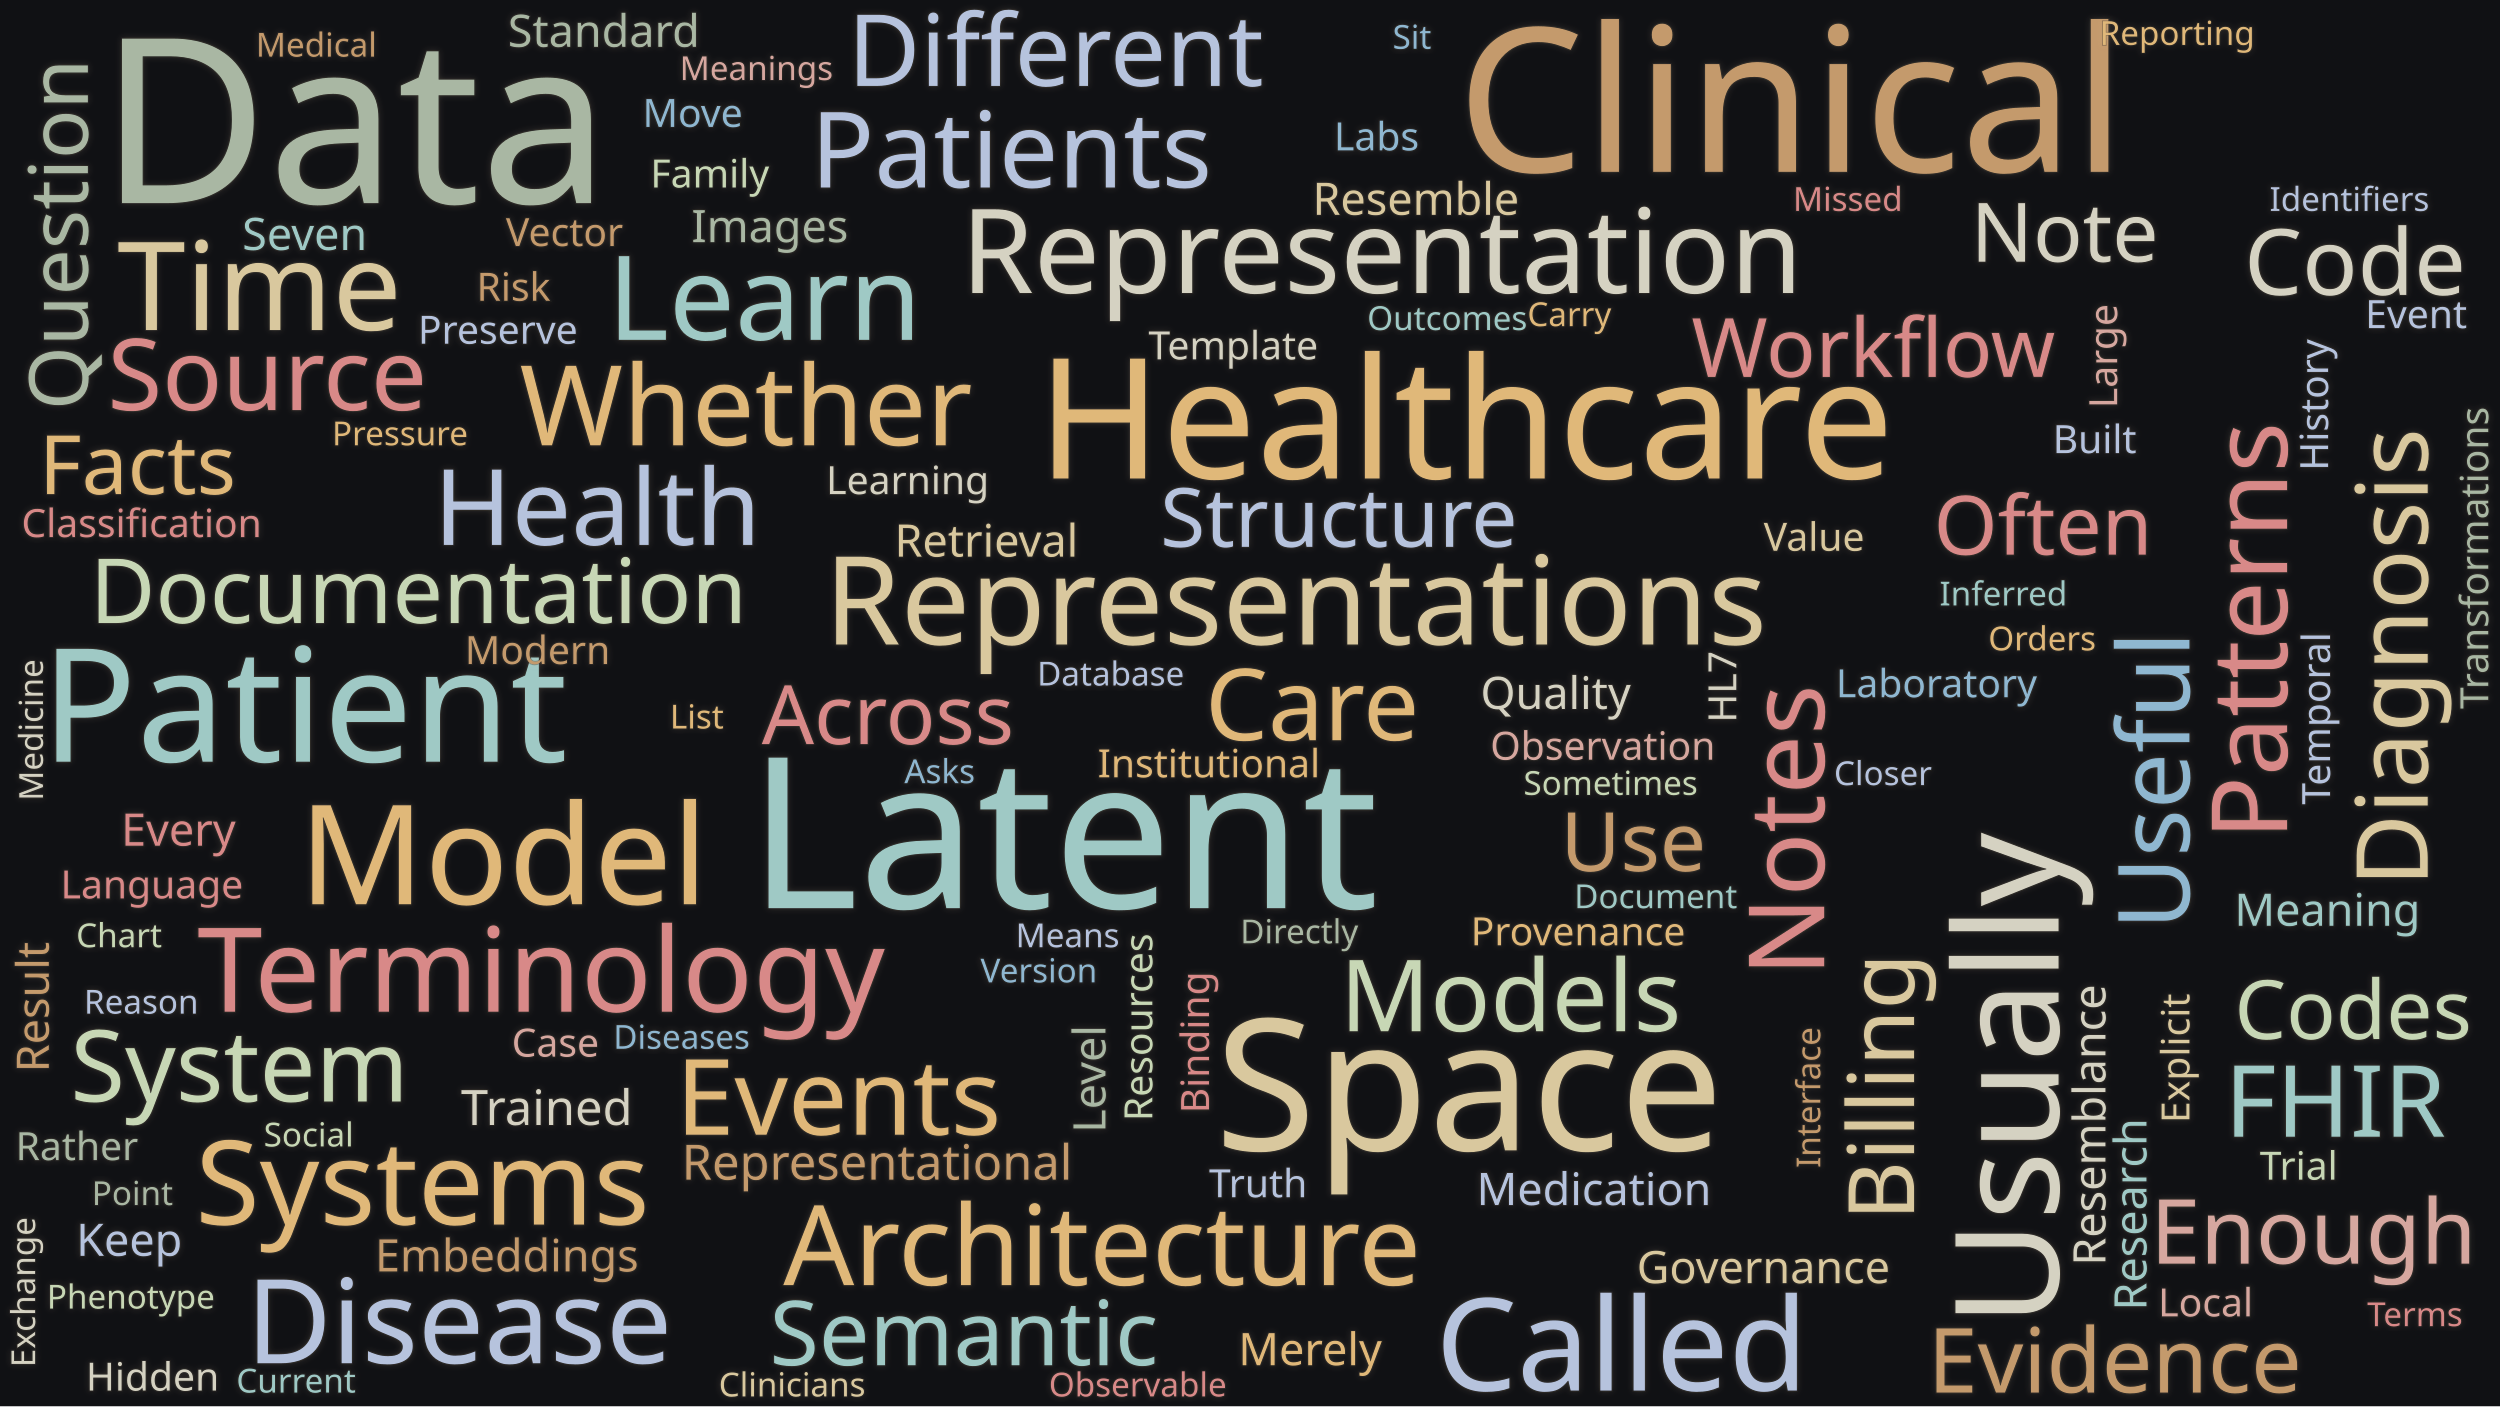
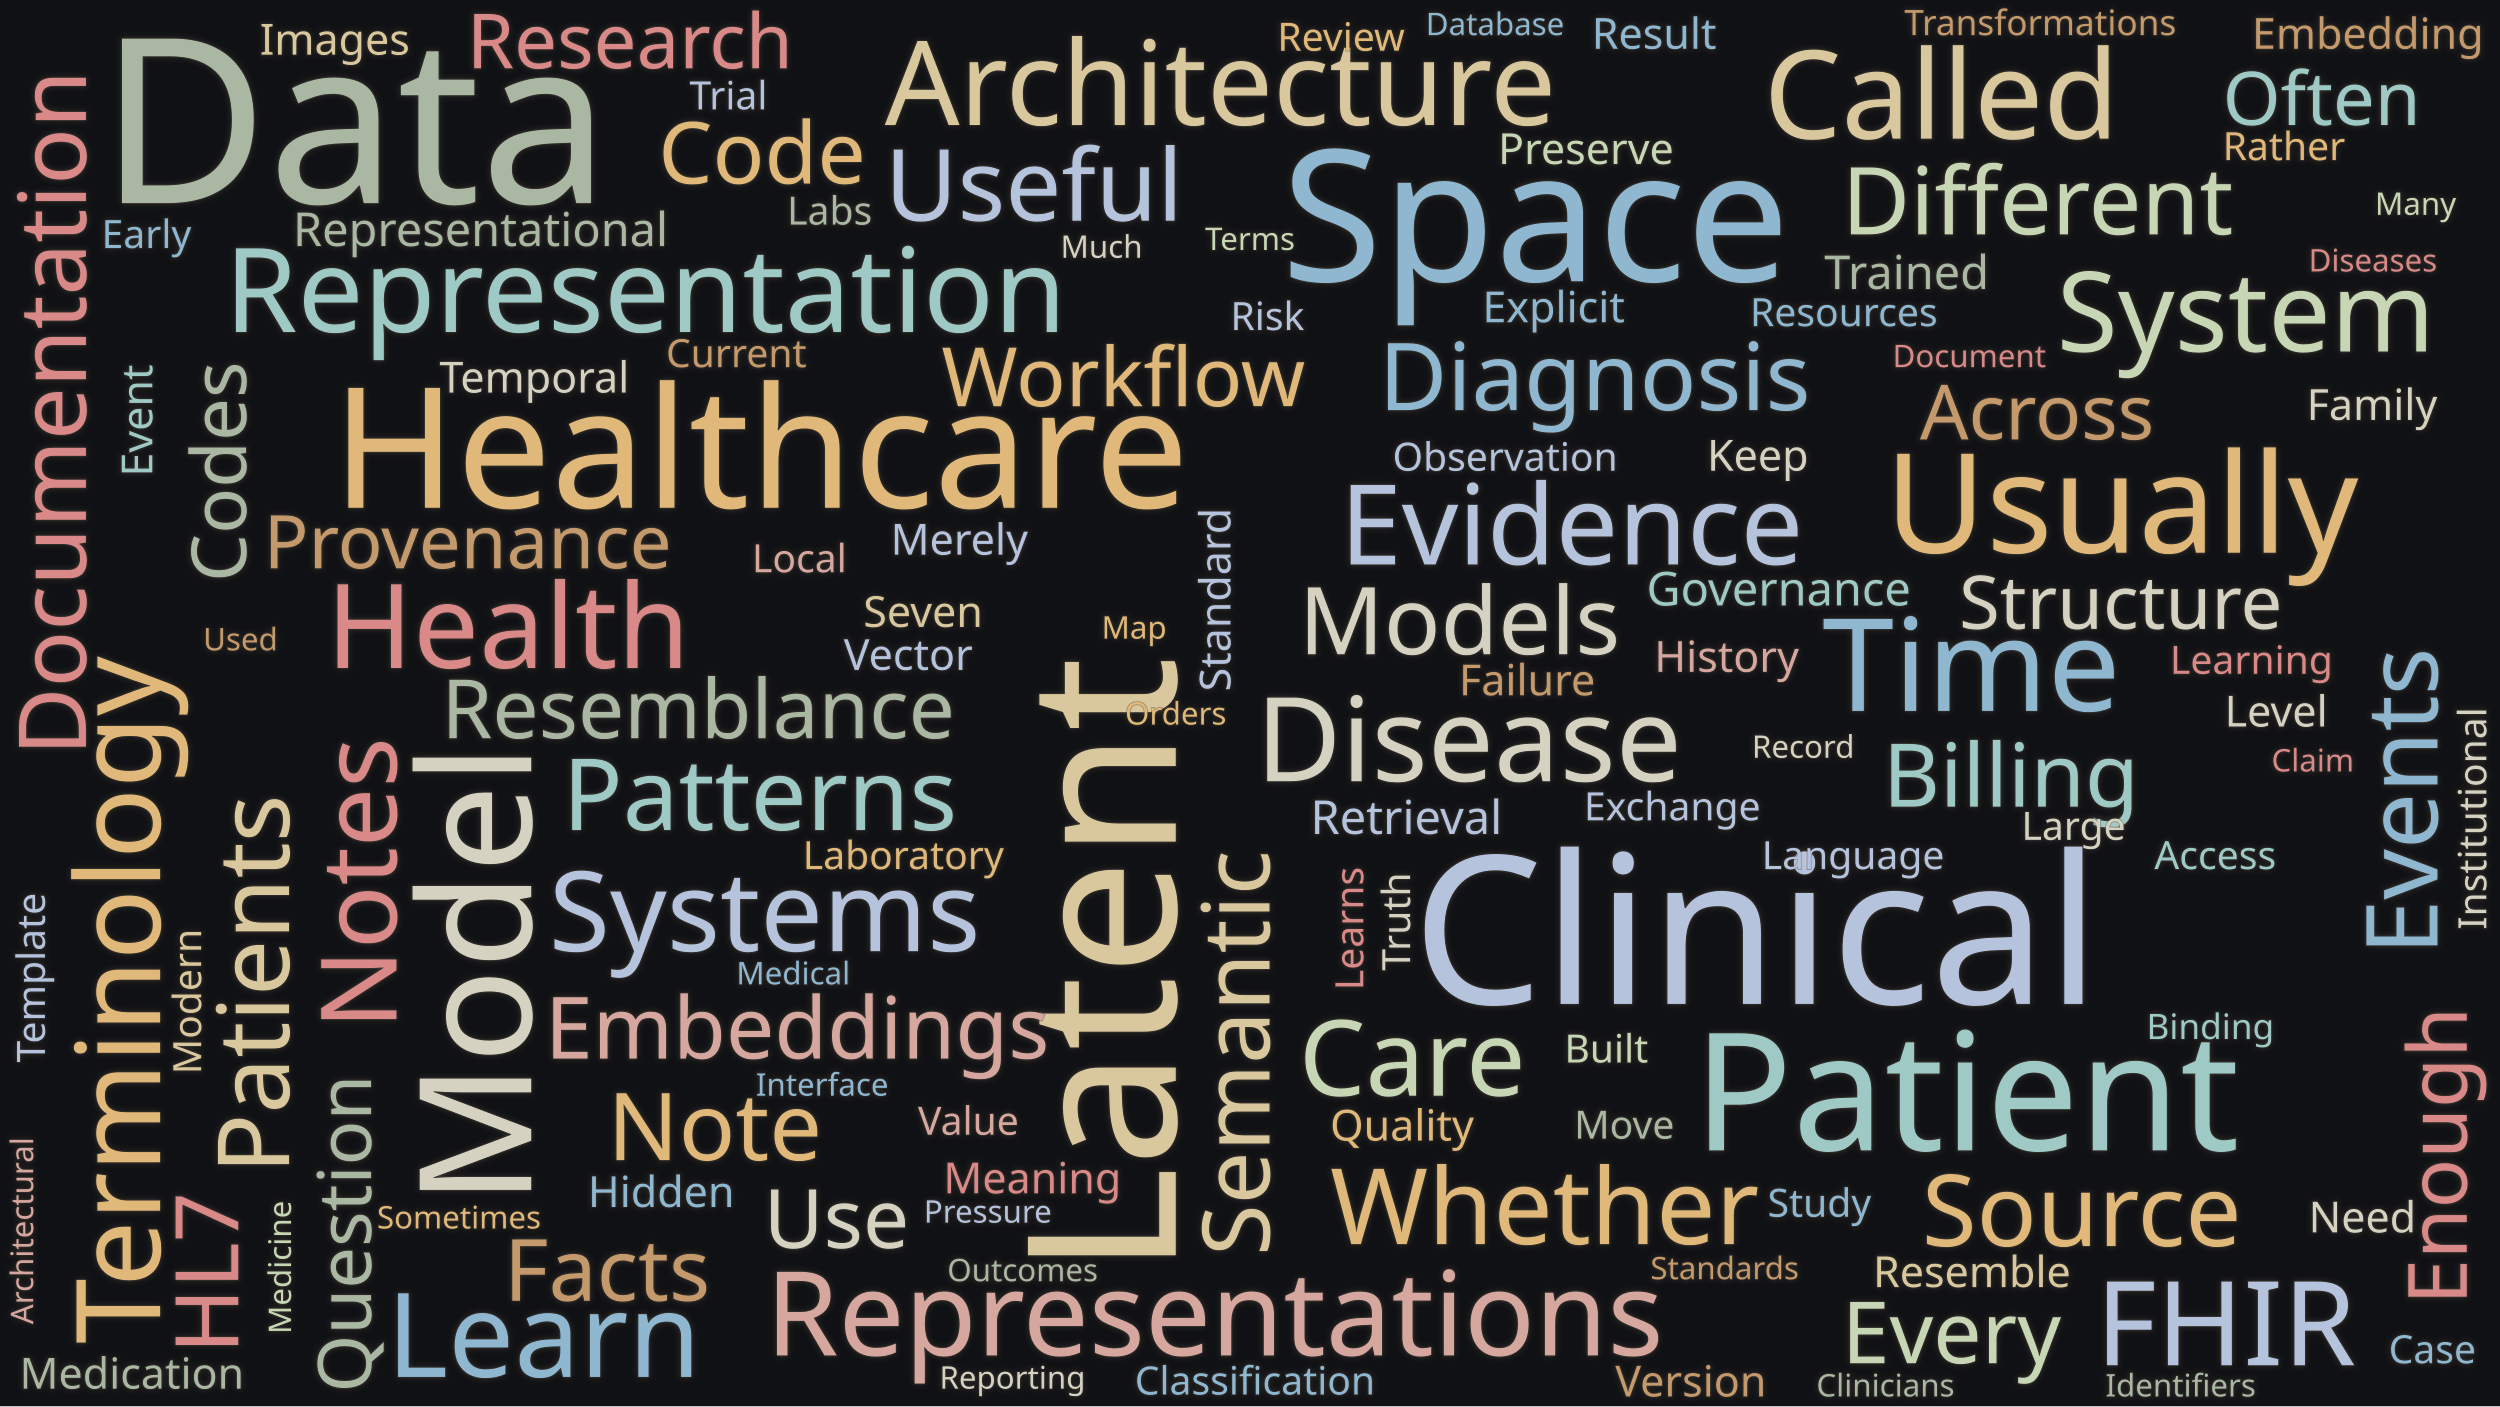
<svg xmlns="http://www.w3.org/2000/svg" role="img" aria-label="Latent Space in Healthcare Data, From the Beginning" width="1280" height="720">
  <defs>
    <filter id="wordGlow" x="-20%" y="-20%" width="140%" height="140%">
      <feDropShadow dx="0" dy="0" stdDeviation="1.6" flood-color="#d8c7a1" flood-opacity="0.18" />
    </filter>
  </defs>
  <style>text { filter: url(#wordGlow); paint-order: stroke fill; stroke: rgba(16,17,20,.34); stroke-width: .9px; }</style>
  <style>text{font-family:'Droid Sans Mono';font-weight:normal;font-style:normal;}</style>
  <rect width="100%" height="100%" style="fill:#101114" />
  <text transform="translate(51,104)" font-size="118" style="fill:#a9b7a3">Data</text>
-   <text transform="translate(383,465)" font-size="108" style="fill:#9fc9c5">Latent</text>
-   <text transform="translate(746,88)" font-size="103" style="fill:#c49a6c">Clinical</text>
-   <text transform="translate(622,589)" font-size="94" style="fill:#d9c89e">Space</text>
-   <text transform="translate(531,245)" font-size="86" style="fill:#e0b879">Healthcare</text>
-   <text transform="translate(21,390)" font-size="81" style="fill:#9fc9c5">Patient</text>
-   <text transform="translate(1054,679) rotate(-90)" font-size="74" style="fill:#d5d2c2">Usually</text>
-   <text transform="translate(153,463)" font-size="71" style="fill:#e0b879">Model</text>
-   <text transform="translate(735,712)" font-size="66" style="fill:#b6c3dd">Called</text>
-   <text transform="translate(422,330)" font-size="63" style="fill:#d9c89e">Representations</text>
-   <text transform="translate(60,169)" font-size="63" style="fill:#d9c89e">Time</text>
-   <text transform="translate(101,518)" font-size="60" style="fill:#d88988">Terminology</text>
-   <text transform="translate(100,627)" font-size="60" style="fill:#e0b879">Systems</text>
-   <text transform="translate(126,698)" font-size="60" style="fill:#b6c3dd">Disease</text>
-   <text transform="translate(492,150)" font-size="60" style="fill:#d5d2c2">Representation</text>
-   <text transform="translate(311,174)" font-size="60" style="fill:#9fc9c5">Learn</text>
-   <text transform="translate(401,658)" font-size="57" style="fill:#e0b879">Architecture</text>
-   <text transform="translate(266,228)" font-size="57" style="fill:#e0b879">Whether</text>
-   <text transform="translate(1171,430) rotate(-90)" font-size="54" style="fill:#d88988">Patterns</text>
-   <text transform="translate(222,279)" font-size="54" style="fill:#b6c3dd">Health</text>
-   <text transform="translate(415,96)" font-size="54" style="fill:#b6c3dd">Patients</text>
-   <text transform="translate(934,500) rotate(-90)" font-size="54" style="fill:#d88988">Notes</text>
-   <text transform="translate(346,581)" font-size="54" style="fill:#e0b879">Events</text>
-   <text transform="translate(36,564)" font-size="51" style="fill:#c7d7b5">System</text>
-   <text transform="translate(1139,582)" font-size="51" style="fill:#9fc9c5">FHIR</text>
-   <text transform="translate(1243,454) rotate(-90)" font-size="51" style="fill:#d9c89e">Diagnosis</text>
-   <text transform="translate(434,44)" font-size="51" style="fill:#b6c3dd">Different</text>
-   <text transform="translate(1121,476) rotate(-90)" font-size="51" style="fill:#8fb7d0">Useful</text>
-   <text transform="translate(617,379)" font-size="51" style="fill:#e0b879">Care</text>
-   <text transform="translate(686,528)" font-size="51" style="fill:#c7d7b5">Models</text>
-   <text transform="translate(55,210)" font-size="51" style="fill:#d88988">Source</text>
-   <text transform="translate(980,625) rotate(-90)" font-size="47" style="fill:#d9c89e">Billing</text>
-   <text transform="translate(1149,151)" font-size="47" style="fill:#d5d2c2">Code</text>
-   <text transform="translate(46,319)" font-size="46" style="fill:#c7d7b5">Documentation</text>
-   <text transform="translate(394,699)" font-size="46" style="fill:#9fc9c5">Semantic</text>
-   <text transform="translate(1101,647)" font-size="46" style="fill:#d6a79f">Enough</text>
-   <text transform="translate(987,713)" font-size="46" style="fill:#c49a6c">Evidence</text>
-   <text transform="translate(1144,532)" font-size="42" style="fill:#c7d7b5">Codes</text>
-   <text transform="translate(390,381)" font-size="42" style="fill:#d88988">Across</text>
-   <text transform="translate(20,253)" font-size="42" style="fill:#e0b879">Facts</text>
-   <text transform="translate(594,280)" font-size="42" style="fill:#b6c3dd">Structure</text>
-   <text transform="translate(1009,134)" font-size="42" style="fill:#d5d2c2">Note</text>
-   <text transform="translate(866,193)" font-size="42" style="fill:#d88988">Workflow</text>
-   <text transform="translate(45,210) rotate(-90)" font-size="42" style="fill:#a9b7a3">Question</text>
-   <text transform="translate(990,284)" font-size="42" style="fill:#d88988">Often</text>
-   <text transform="translate(799,446)" font-size="42" style="fill:#c49a6c">Use</text>
-   <text transform="translate(349,604)" font-size="25" style="fill:#c49a6c">Representational</text>
-   <text transform="translate(236,576)" font-size="25" style="fill:#d5d2c2">Trained</text>
-   <text transform="translate(566,580) rotate(-90)" font-size="23" style="fill:#a9b7a3">Level</text>
-   <text transform="translate(124,128)" font-size="23" style="fill:#9fc9c5">Seven</text>
-   <text transform="translate(260,24)" font-size="23" style="fill:#a9b7a3">Standard</text>
-   <text transform="translate(1144,474)" font-size="23" style="fill:#9fc9c5">Meaning</text>
-   <text transform="translate(354,124)" font-size="23" style="fill:#a9b7a3">Images</text>
-   <text transform="translate(756,617)" font-size="23" style="fill:#b6c3dd">Medication</text>
-   <text transform="translate(634,699)" font-size="23" style="fill:#e0b879">Merely</text>
-   <text transform="translate(1078,648) rotate(-90)" font-size="23" style="fill:#d5d2c2">Resemblance</text>
-   <text transform="translate(672,110)" font-size="23" style="fill:#d9c89e">Resemble</text>
-   <text transform="translate(758,363)" font-size="23" style="fill:#d5d2c2">Quality</text>
-   <text transform="translate(25,549) rotate(-90)" font-size="23" style="fill:#c49a6c">Result</text>
-   <text transform="translate(62,433)" font-size="23" style="fill:#d88988">Every</text>
-   <text transform="translate(192,651)" font-size="23" style="fill:#c49a6c">Embeddings</text>
-   <text transform="translate(838,657)" font-size="23" style="fill:#d9c89e">Governance</text>
-   <text transform="translate(1099,671) rotate(-90)" font-size="23" style="fill:#9fc9c5">Research</text>
-   <text transform="translate(458,285)" font-size="23" style="fill:#d9c89e">Retrieval</text>
-   <text transform="translate(39,643)" font-size="23" style="fill:#b6c3dd">Keep</text>
-   <text transform="translate(590,574) rotate(-90)" font-size="20" style="fill:#c7d7b5">Resources</text>
-   <text transform="translate(238,340)" font-size="20" style="fill:#c49a6c">Modern</text>
-   <text transform="translate(889,370) rotate(-90)" font-size="20" style="fill:#d5d2c2">HL7</text>
-   <text transform="translate(333,96)" font-size="20" style="fill:#c7d7b5">Family</text>
-   <text transform="translate(11,275)" font-size="20" style="fill:#d88988">Classification</text>
-   <text transform="translate(763,389)" font-size="20" style="fill:#d6a79f">Observation</text>
-   <text transform="translate(1084,209) rotate(-90)" font-size="20" style="fill:#d6a79f">Large</text>
-   <text transform="translate(903,282)" font-size="20" style="fill:#d9c89e">Value</text>
-   <text transform="translate(1192,241) rotate(-90)" font-size="20" style="fill:#b6c3dd">History</text>
-   <text transform="translate(753,484)" font-size="20" style="fill:#e0b879">Provenance</text>
-   <text transform="translate(244,154)" font-size="20" style="fill:#c49a6c">Risk</text>
-   <text transform="translate(44,712)" font-size="20" style="fill:#d5d2c2">Hidden</text>
-   <text transform="translate(423,253)" font-size="20" style="fill:#d5d2c2">Learning</text>
-   <text transform="translate(259,126)" font-size="20" style="fill:#c49a6c">Vector</text>
-   <text transform="translate(329,65)" font-size="20" style="fill:#8fb7d0">Move</text>
-   <text transform="translate(1121,575) rotate(-90)" font-size="20" style="fill:#d9c89e">Explicit</text>
-   <text transform="translate(1211,168)" font-size="20" style="fill:#b6c3dd">Event</text>
-   <text transform="translate(940,357)" font-size="20" style="fill:#8fb7d0">Laboratory</text>
-   <text transform="translate(214,176)" font-size="20" style="fill:#b6c3dd">Preserve</text>
-   <text transform="translate(588,184)" font-size="20" style="fill:#d5d2c2">Template</text>
-   <text transform="translate(1105,674)" font-size="20" style="fill:#d6a79f">Local</text>
-   <text transform="translate(1051,232)" font-size="20" style="fill:#b6c3dd">Built</text>
-   <text transform="translate(31,460)" font-size="20" style="fill:#d88988">Language</text>
-   <text transform="translate(683,77)" font-size="20" style="fill:#8fb7d0">Labs</text>
-   <text transform="translate(8,594)" font-size="20" style="fill:#a9b7a3">Rather</text>
-   <text transform="translate(562,398)" font-size="20" style="fill:#e0b879">Institutional</text>
-   <text transform="translate(1193,412) rotate(-90)" font-size="20" style="fill:#b6c3dd">Temporal</text>
-   <text transform="translate(262,541)" font-size="20" style="fill:#d6a79f">Case</text>
-   <text transform="translate(1157,604)" font-size="20" style="fill:#c7d7b5">Trial</text>
-   <text transform="translate(619,613)" font-size="20" style="fill:#b6c3dd">Truth</text>
-   <text transform="translate(1274,363) rotate(-90)" font-size="20" style="fill:#a9b7a3">Transformations</text>
-   <text transform="translate(619,570) rotate(-90)" font-size="20" style="fill:#d88988">Binding</text>
-   <text transform="translate(806,465)" font-size="17" style="fill:#9fc9c5">Document</text>
-   <text transform="translate(121,713)" font-size="17" style="fill:#9fc9c5">Current</text>
-   <text transform="translate(131,29)" font-size="17" style="fill:#c49a6c">Medical</text>
-   <text transform="translate(18,700) rotate(-90)" font-size="17" style="fill:#d5d2c2">Exchange</text>
-   <text transform="translate(502,503)" font-size="17" style="fill:#8fb7d0">Version</text>
-   <text transform="translate(314,537)" font-size="17" style="fill:#8fb7d0">Diseases</text>
-   <text transform="translate(1075,23)" font-size="17" style="fill:#e0b879">Reporting</text>
-   <text transform="translate(1162,108)" font-size="17" style="fill:#b6c3dd">Identifiers</text>
-   <text transform="translate(22,410) rotate(-90)" font-size="17" style="fill:#d5d2c2">Medicine</text>
-   <text transform="translate(1212,679)" font-size="17" style="fill:#d88988">Terms</text>
-   <text transform="translate(1018,333)" font-size="17" style="fill:#e0b879">Orders</text>
-   <text transform="translate(700,169)" font-size="17" style="fill:#9fc9c5">Outcomes</text>
-   <text transform="translate(531,351)" font-size="17" style="fill:#b6c3dd">Database</text>
-   <text transform="translate(170,228)" font-size="17" style="fill:#e0b879">Pressure</text>
-   <text transform="translate(780,407)" font-size="17" style="fill:#c7d7b5">Sometimes</text>
-   <text transform="translate(932,598) rotate(-90)" font-size="17" style="fill:#c49a6c">Interface</text>
-   <text transform="translate(368,715)" font-size="17" style="fill:#d9c89e">Clinicians</text>
-   <text transform="translate(43,519)" font-size="17" style="fill:#b6c3dd">Reason</text>
-   <text transform="translate(135,587)" font-size="17" style="fill:#c7d7b5">Social</text>
-   <text transform="translate(24,670)" font-size="17" style="fill:#c7d7b5">Phenotype</text>
-   <text transform="translate(39,485)" font-size="17" style="fill:#c7d7b5">Chart</text>
-   <text transform="translate(348,41)" font-size="17" style="fill:#d6a79f">Meanings</text>
-   <text transform="translate(635,483)" font-size="17" style="fill:#a9b7a3">Directly</text>
-   <text transform="translate(993,310)" font-size="17" style="fill:#9fc9c5">Inferred</text>
-   <text transform="translate(537,715)" font-size="17" style="fill:#d88988">Observable</text>
-   <text transform="translate(918,108)" font-size="17" style="fill:#d88988">Missed</text>
-   <text transform="translate(520,485)" font-size="17" style="fill:#b6c3dd">Means</text>
-   <text transform="translate(343,373)" font-size="17" style="fill:#e0b879">List</text>
-   <text transform="translate(47,617)" font-size="17" style="fill:#a9b7a3">Point</text>
-   <text transform="translate(713,25)" font-size="17" style="fill:#8fb7d0">Sit</text>
-   <text transform="translate(939,402)" font-size="17" style="fill:#b6c3dd">Closer</text>
-   <text transform="translate(782,167)" font-size="17" style="fill:#e0b879">Carry</text>
-   <text transform="translate(463,401)" font-size="17" style="fill:#8fb7d0">Asks</text>
+   <text transform="translate(723,514)" font-size="106" style="fill:#b6c3dd">Clinical</text>
+   <text transform="translate(602,653) rotate(-90)" font-size="106" style="fill:#d9c89e">Latent</text>
+   <text transform="translate(656,144)" font-size="94" style="fill:#8fb7d0">Space</text>
+   <text transform="translate(170,260)" font-size="86" style="fill:#e0b879">Healthcare</text>
+   <text transform="translate(867,589)" font-size="84" style="fill:#9fc9c5">Patient</text>
+   <text transform="translate(272,617) rotate(-90)" font-size="80" style="fill:#d5d2c2">Model</text>
+   <text transform="translate(965,283)" font-size="71" style="fill:#e0b879">Usually</text>
+   <text transform="translate(933,364)" font-size="66" style="fill:#8fb7d0">Time</text>
+   <text transform="translate(903,71)" font-size="63" style="fill:#d9c89e">Called</text>
+   <text transform="translate(453,64)" font-size="60" style="fill:#d9c89e">Architecture</text>
+   <text transform="translate(167,342)" font-size="60" style="fill:#d88988">Health</text>
+   <text transform="translate(82,688) rotate(-90)" font-size="60" style="fill:#e0b879">Terminology</text>
+   <text transform="translate(1073,699)" font-size="60" style="fill:#b6c3dd">FHIR</text>
+   <text transform="translate(643,400)" font-size="60" style="fill:#d5d2c2">Disease</text>
+   <text transform="translate(115,170)" font-size="60" style="fill:#9fc9c5">Representation</text>
+   <text transform="translate(198,705)" font-size="60" style="fill:#8fb7d0">Learn</text>
+   <text transform="translate(392,694)" font-size="60" style="fill:#d6a79f">Representations</text>
+   <text transform="translate(1053,180)" font-size="57" style="fill:#c7d7b5">System</text>
+   <text transform="translate(281,487)" font-size="57" style="fill:#b6c3dd">Systems</text>
+   <text transform="translate(686,289)" font-size="57" style="fill:#b6c3dd">Evidence</text>
+   <text transform="translate(203,527) rotate(-90)" font-size="54" style="fill:#d88988">Notes</text>
+   <text transform="translate(681,637)" font-size="54" style="fill:#e0b879">Whether</text>
+   <text transform="translate(665,561)" font-size="54" style="fill:#c7d7b5">Care</text>
+   <text transform="translate(288,425)" font-size="51" style="fill:#9fc9c5">Patterns</text>
+   <text transform="translate(148,601) rotate(-90)" font-size="51" style="fill:#d9c89e">Patients</text>
+   <text transform="translate(453,113)" font-size="51" style="fill:#b6c3dd">Useful</text>
+   <text transform="translate(1248,489) rotate(-90)" font-size="51" style="fill:#8fb7d0">Events</text>
+   <text transform="translate(984,638)" font-size="51" style="fill:#e0b879">Source</text>
+   <text transform="translate(706,210)" font-size="48" style="fill:#8fb7d0">Diagnosis</text>
+   <text transform="translate(311,594)" font-size="48" style="fill:#e0b879">Note</text>
+   <text transform="translate(943,120)" font-size="48" style="fill:#c7d7b5">Different</text>
+   <text transform="translate(44,387) rotate(-90)" font-size="48" style="fill:#d88988">Documentation</text>
+   <text transform="translate(650,643) rotate(-90)" font-size="48" style="fill:#d9c89e">Semantic</text>
+   <text transform="translate(665,335)" font-size="48" style="fill:#d5d2c2">Models</text>
+   <text transform="translate(122,693) rotate(-90)" font-size="45" style="fill:#d88988">HL7</text>
+   <text transform="translate(964,413)" font-size="45" style="fill:#9fc9c5">Billing</text>
+   <text transform="translate(279,542)" font-size="44" style="fill:#d6a79f">Embeddings</text>
+   <text transform="translate(943,698)" font-size="44" style="fill:#c7d7b5">Every</text>
+   <text transform="translate(337,94)" font-size="44" style="fill:#e0b879">Code</text>
+   <text transform="translate(258,666)" font-size="44" style="fill:#c49a6c">Facts</text>
+   <text transform="translate(226,378)" font-size="42" style="fill:#a9b7a3">Resemblance</text>
+   <text transform="translate(482,208)" font-size="42" style="fill:#e0b879">Workflow</text>
+   <text transform="translate(391,639)" font-size="42" style="fill:#d5d2c2">Use</text>
+   <text transform="translate(1263,668) rotate(-90)" font-size="42" style="fill:#d88988">Enough</text>
+   <text transform="translate(126,298) rotate(-90)" font-size="39" style="fill:#a9b7a3">Codes</text>
+   <text transform="translate(239,35)" font-size="39" style="fill:#d88988">Research</text>
+   <text transform="translate(983,225)" font-size="39" style="fill:#c49a6c">Across</text>
+   <text transform="translate(135,291)" font-size="38" style="fill:#c49a6c">Provenance</text>
+   <text transform="translate(1003,322)" font-size="38" style="fill:#d5d2c2">Structure</text>
+   <text transform="translate(190,713) rotate(-90)" font-size="38" style="fill:#a9b7a3">Question</text>
+   <text transform="translate(1138,64)" font-size="38" style="fill:#9fc9c5">Often</text>
+   <text transform="translate(150,126)" font-size="24" style="fill:#a9b7a3">Representational</text>
+   <text transform="translate(843,310)" font-size="24" style="fill:#9fc9c5">Governance</text>
+   <text transform="translate(934,148)" font-size="24" style="fill:#a9b7a3">Trained</text>
+   <text transform="translate(671,427)" font-size="24" style="fill:#b6c3dd">Retrieval</text>
+   <text transform="translate(1139,372)" font-size="22" style="fill:#d5d2c2">Level</text>
+   <text transform="translate(442,321)" font-size="22" style="fill:#d9c89e">Seven</text>
+   <text transform="translate(630,354) rotate(-90)" font-size="22" style="fill:#b6c3dd">Standard</text>
+   <text transform="translate(1181,215)" font-size="22" style="fill:#d5d2c2">Family</text>
+   <text transform="translate(827,715)" font-size="22" style="fill:#c49a6c">Version</text>
+   <text transform="translate(483,611)" font-size="22" style="fill:#d88988">Meaning</text>
+   <text transform="translate(747,356)" font-size="22" style="fill:#c49a6c">Failure</text>
+   <text transform="translate(133,28)" font-size="22" style="fill:#d9c89e">Images</text>
+   <text transform="translate(10,711)" font-size="22" style="fill:#a9b7a3">Medication</text>
+   <text transform="translate(847,344)" font-size="22" style="fill:#d6a79f">History</text>
+   <text transform="translate(301,618)" font-size="22" style="fill:#8fb7d0">Hidden</text>
+   <text transform="translate(456,284)" font-size="22" style="fill:#b6c3dd">Merely</text>
+   <text transform="translate(432,343)" font-size="22" style="fill:#b6c3dd">Vector</text>
+   <text transform="translate(959,659)" font-size="22" style="fill:#d9c89e">Resemble</text>
+   <text transform="translate(759,165)" font-size="22" style="fill:#8fb7d0">Explicit</text>
+   <text transform="translate(681,584)" font-size="22" style="fill:#e0b879">Quality</text>
+   <text transform="translate(78,244) rotate(-90)" font-size="22" style="fill:#9fc9c5">Event</text>
+   <text transform="translate(815,25)" font-size="22" style="fill:#8fb7d0">Result</text>
+   <text transform="translate(767,84)" font-size="22" style="fill:#c7d7b5">Preserve</text>
+   <text transform="translate(225,201)" font-size="22" style="fill:#d5d2c2">Temporal</text>
+   <text transform="translate(1153,25)" font-size="22" style="fill:#c49a6c">Embedding</text>
+   <text transform="translate(1182,631)" font-size="22" style="fill:#d5d2c2">Need</text>
+   <text transform="translate(874,241)" font-size="22" style="fill:#d5d2c2">Keep</text>
+   <text transform="translate(341,188)" font-size="20" style="fill:#c49a6c">Current</text>
+   <text transform="translate(896,167)" font-size="20" style="fill:#8fb7d0">Resources</text>
+   <text transform="translate(103,550) rotate(-90)" font-size="20" style="fill:#d9c89e">Modern</text>
+   <text transform="translate(811,420)" font-size="20" style="fill:#b6c3dd">Exchange</text>
+   <text transform="translate(581,714)" font-size="20" style="fill:#8fb7d0">Classification</text>
+   <text transform="translate(713,241)" font-size="20" style="fill:#b6c3dd">Observation</text>
+   <text transform="translate(1035,430)" font-size="20" style="fill:#d5d2c2">Large</text>
+   <text transform="translate(470,581)" font-size="20" style="fill:#d6a79f">Value</text>
+   <text transform="translate(630,169)" font-size="20" style="fill:#b6c3dd">Risk</text>
+   <text transform="translate(1111,345)" font-size="20" style="fill:#d88988">Learning</text>
+   <text transform="translate(52,127)" font-size="20" style="fill:#8fb7d0">Early</text>
+   <text transform="translate(806,583)" font-size="20" style="fill:#a9b7a3">Move</text>
+   <text transform="translate(411,445)" font-size="20" style="fill:#e0b879">Laboratory</text>
+   <text transform="translate(23,544) rotate(-90)" font-size="20" style="fill:#b6c3dd">Template</text>
+   <text transform="translate(385,293)" font-size="20" style="fill:#d6a79f">Local</text>
+   <text transform="translate(801,544)" font-size="20" style="fill:#c7d7b5">Built</text>
+   <text transform="translate(902,445)" font-size="20" style="fill:#b6c3dd">Language</text>
+   <text transform="translate(403,115)" font-size="20" style="fill:#a9b7a3">Labs</text>
+   <text transform="translate(698,507) rotate(-90)" font-size="20" style="fill:#d88988">Learns</text>
+   <text transform="translate(1103,445)" font-size="20" style="fill:#9fc9c5">Access</text>
+   <text transform="translate(1138,82)" font-size="20" style="fill:#e0b879">Rather</text>
+   <text transform="translate(1273,476) rotate(-90)" font-size="20" style="fill:#d5d2c2">Institutional</text>
+   <text transform="translate(905,623)" font-size="20" style="fill:#8fb7d0">Study</text>
+   <text transform="translate(1223,698)" font-size="20" style="fill:#8fb7d0">Case</text>
+   <text transform="translate(654,26)" font-size="20" style="fill:#e0b879">Review</text>
+   <text transform="translate(353,56)" font-size="20" style="fill:#b6c3dd">Trial</text>
+   <text transform="translate(722,497) rotate(-90)" font-size="20" style="fill:#d5d2c2">Truth</text>
+   <text transform="translate(975,18)" font-size="18" style="fill:#c49a6c">Transformations</text>
+   <text transform="translate(1099,532)" font-size="18" style="fill:#9fc9c5">Binding</text>
+   <text transform="translate(969,188)" font-size="16" style="fill:#d88988">Document</text>
+   <text transform="translate(377,504)" font-size="16" style="fill:#8fb7d0">Medical</text>
+   <text transform="translate(845,655)" font-size="16" style="fill:#c49a6c">Standards</text>
+   <text transform="translate(543,132)" font-size="16" style="fill:#d5d2c2">Much</text>
+   <text transform="translate(1182,139)" font-size="16" style="fill:#d88988">Diseases</text>
+   <text transform="translate(104,333)" font-size="16" style="fill:#c49a6c">Used</text>
+   <text transform="translate(481,711)" font-size="16" style="fill:#d5d2c2">Reporting</text>
+   <text transform="translate(1078,715)" font-size="16" style="fill:#a9b7a3">Identifiers</text>
+   <text transform="translate(149,683) rotate(-90)" font-size="16" style="fill:#c7d7b5">Medicine</text>
+   <text transform="translate(617,128)" font-size="16" style="fill:#c7d7b5">Terms</text>
+   <text transform="translate(564,327)" font-size="16" style="fill:#e0b879">Map</text>
+   <text transform="translate(897,388)" font-size="16" style="fill:#d5d2c2">Record</text>
+   <text transform="translate(17,678) rotate(-90)" font-size="16" style="fill:#d6a79f">Architectural</text>
+   <text transform="translate(1216,110)" font-size="16" style="fill:#c7d7b5">Many</text>
+   <text transform="translate(1163,395)" font-size="16" style="fill:#d88988">Claim</text>
+   <text transform="translate(576,371)" font-size="16" style="fill:#e0b879">Orders</text>
+   <text transform="translate(485,656)" font-size="16" style="fill:#a9b7a3">Outcomes</text>
+   <text transform="translate(730,18)" font-size="16" style="fill:#8fb7d0">Database</text>
+   <text transform="translate(473,626)" font-size="16" style="fill:#b6c3dd">Pressure</text>
+   <text transform="translate(193,629)" font-size="16" style="fill:#e0b879">Sometimes</text>
+   <text transform="translate(387,561)" font-size="16" style="fill:#8fb7d0">Interface</text>
+   <text transform="translate(930,715)" font-size="16" style="fill:#a9b7a3">Clinicians</text>
</svg>
